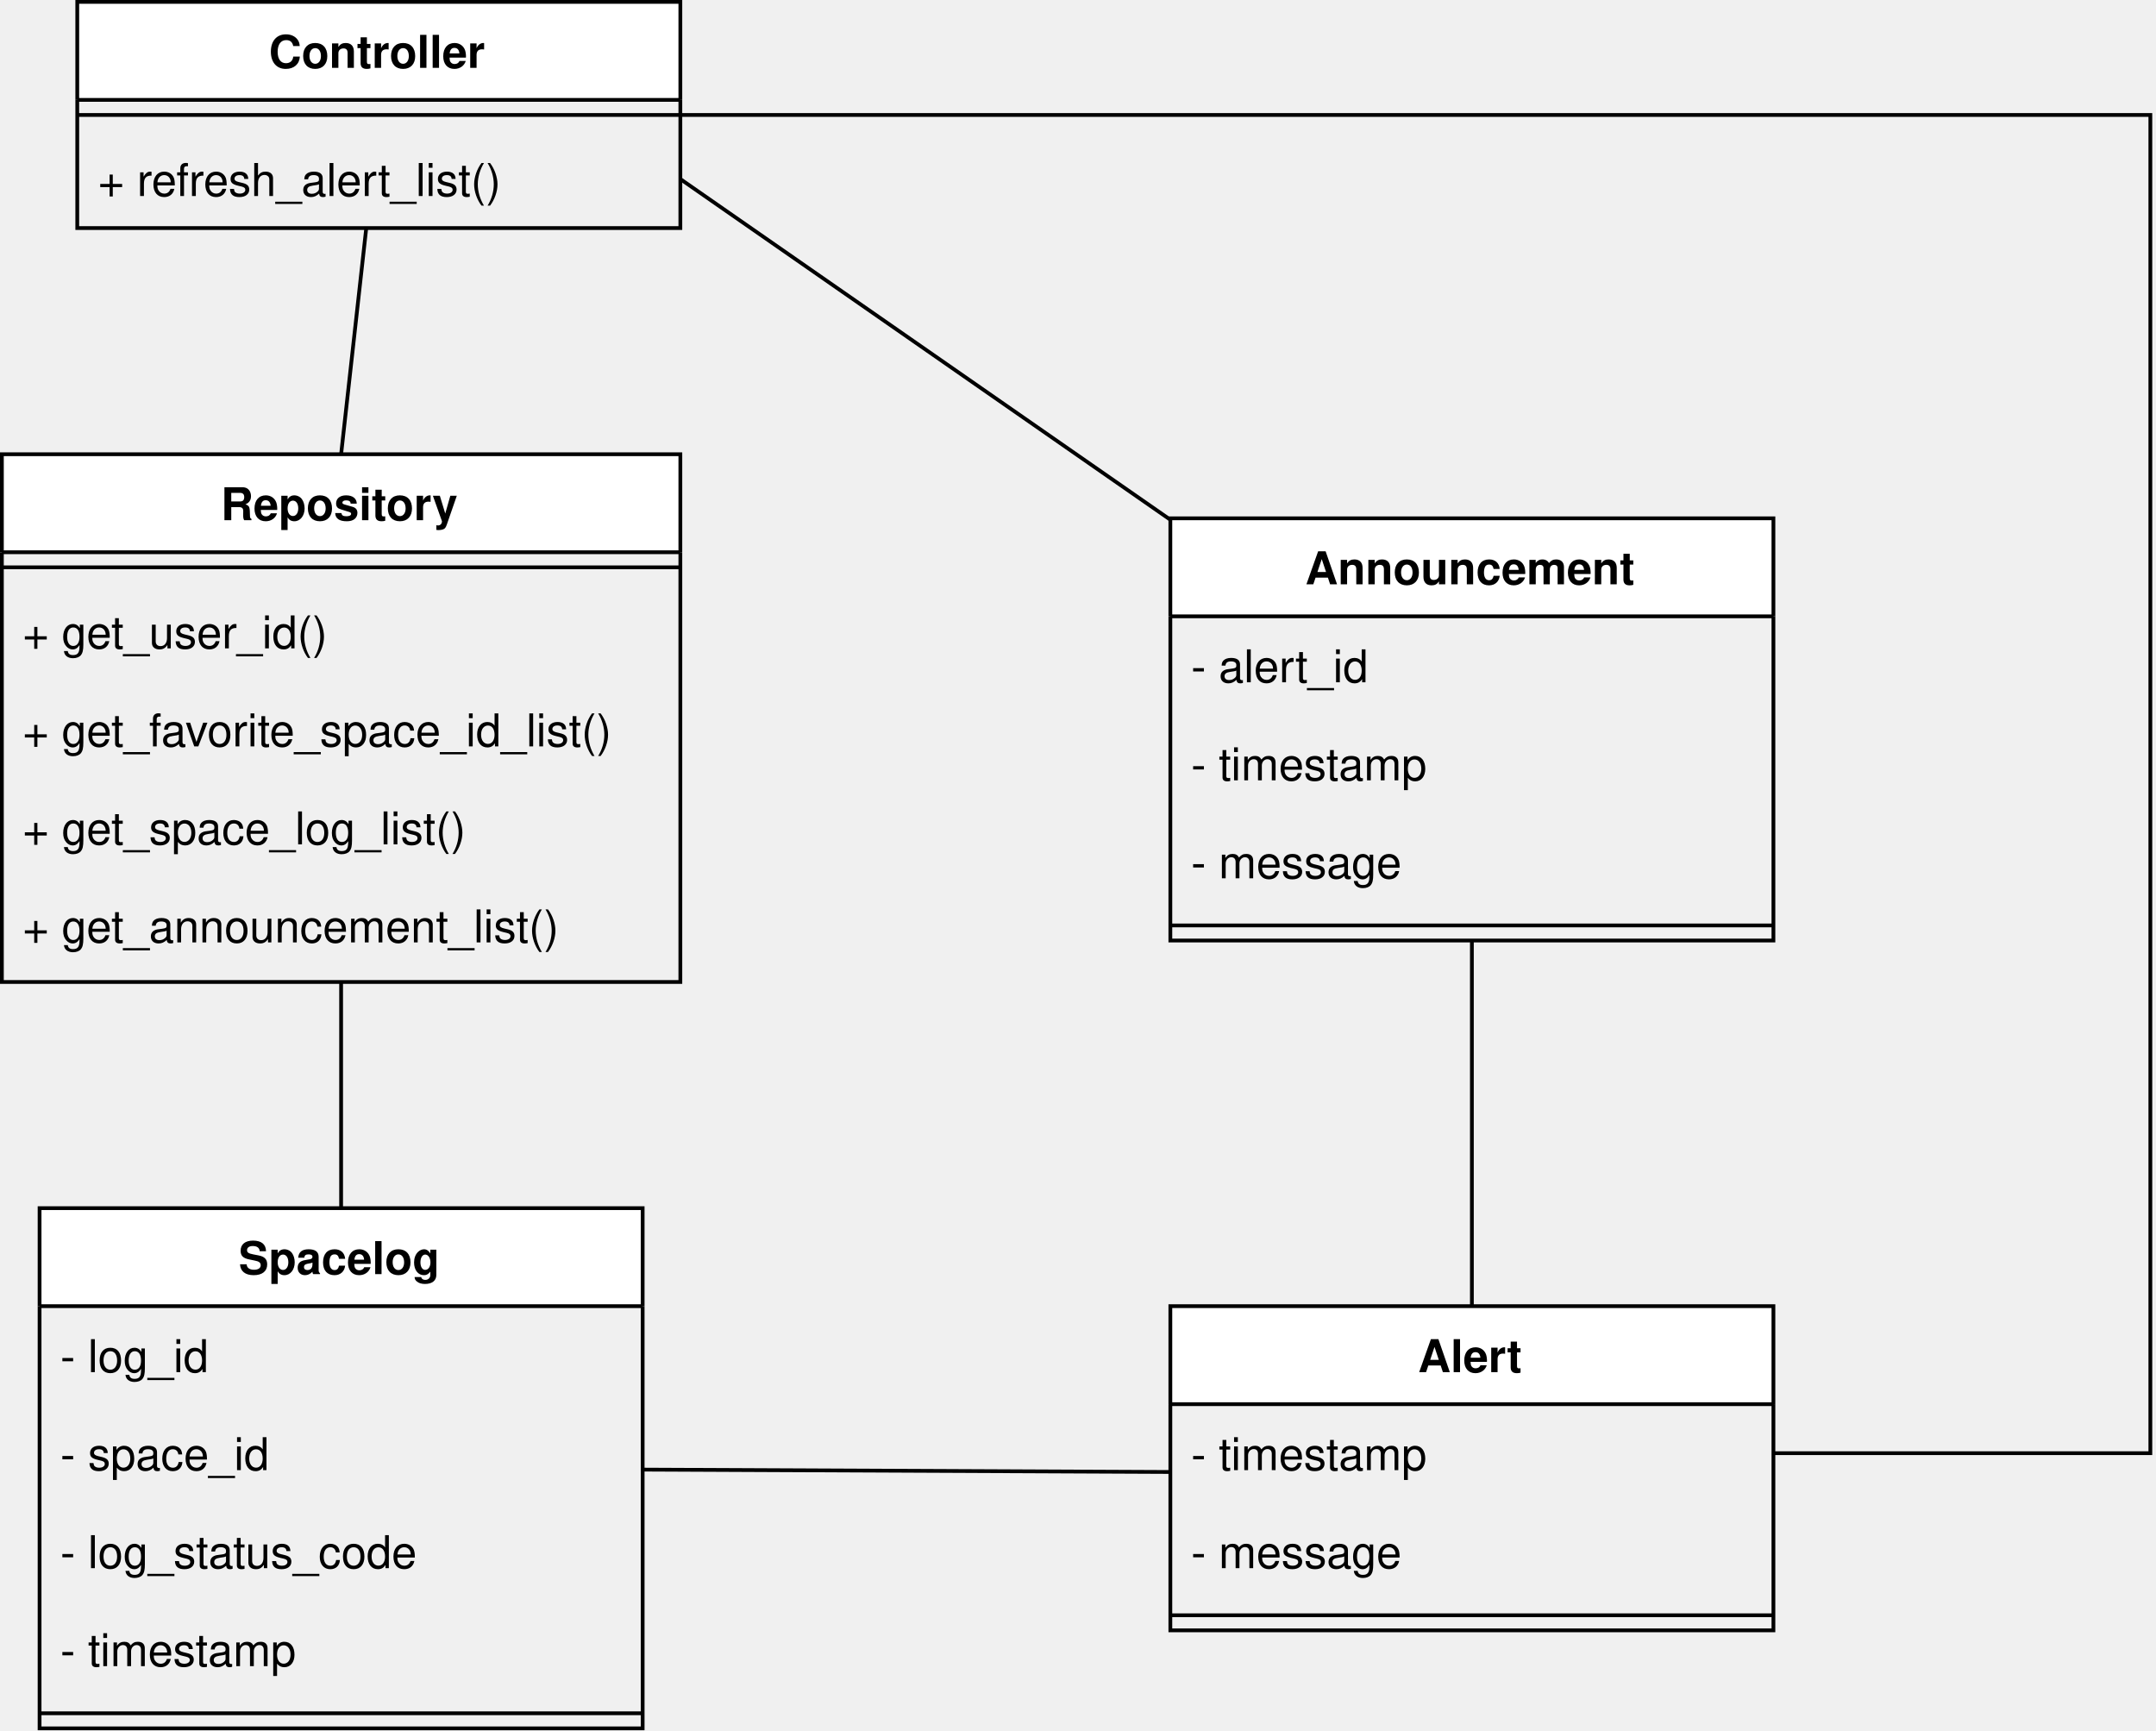
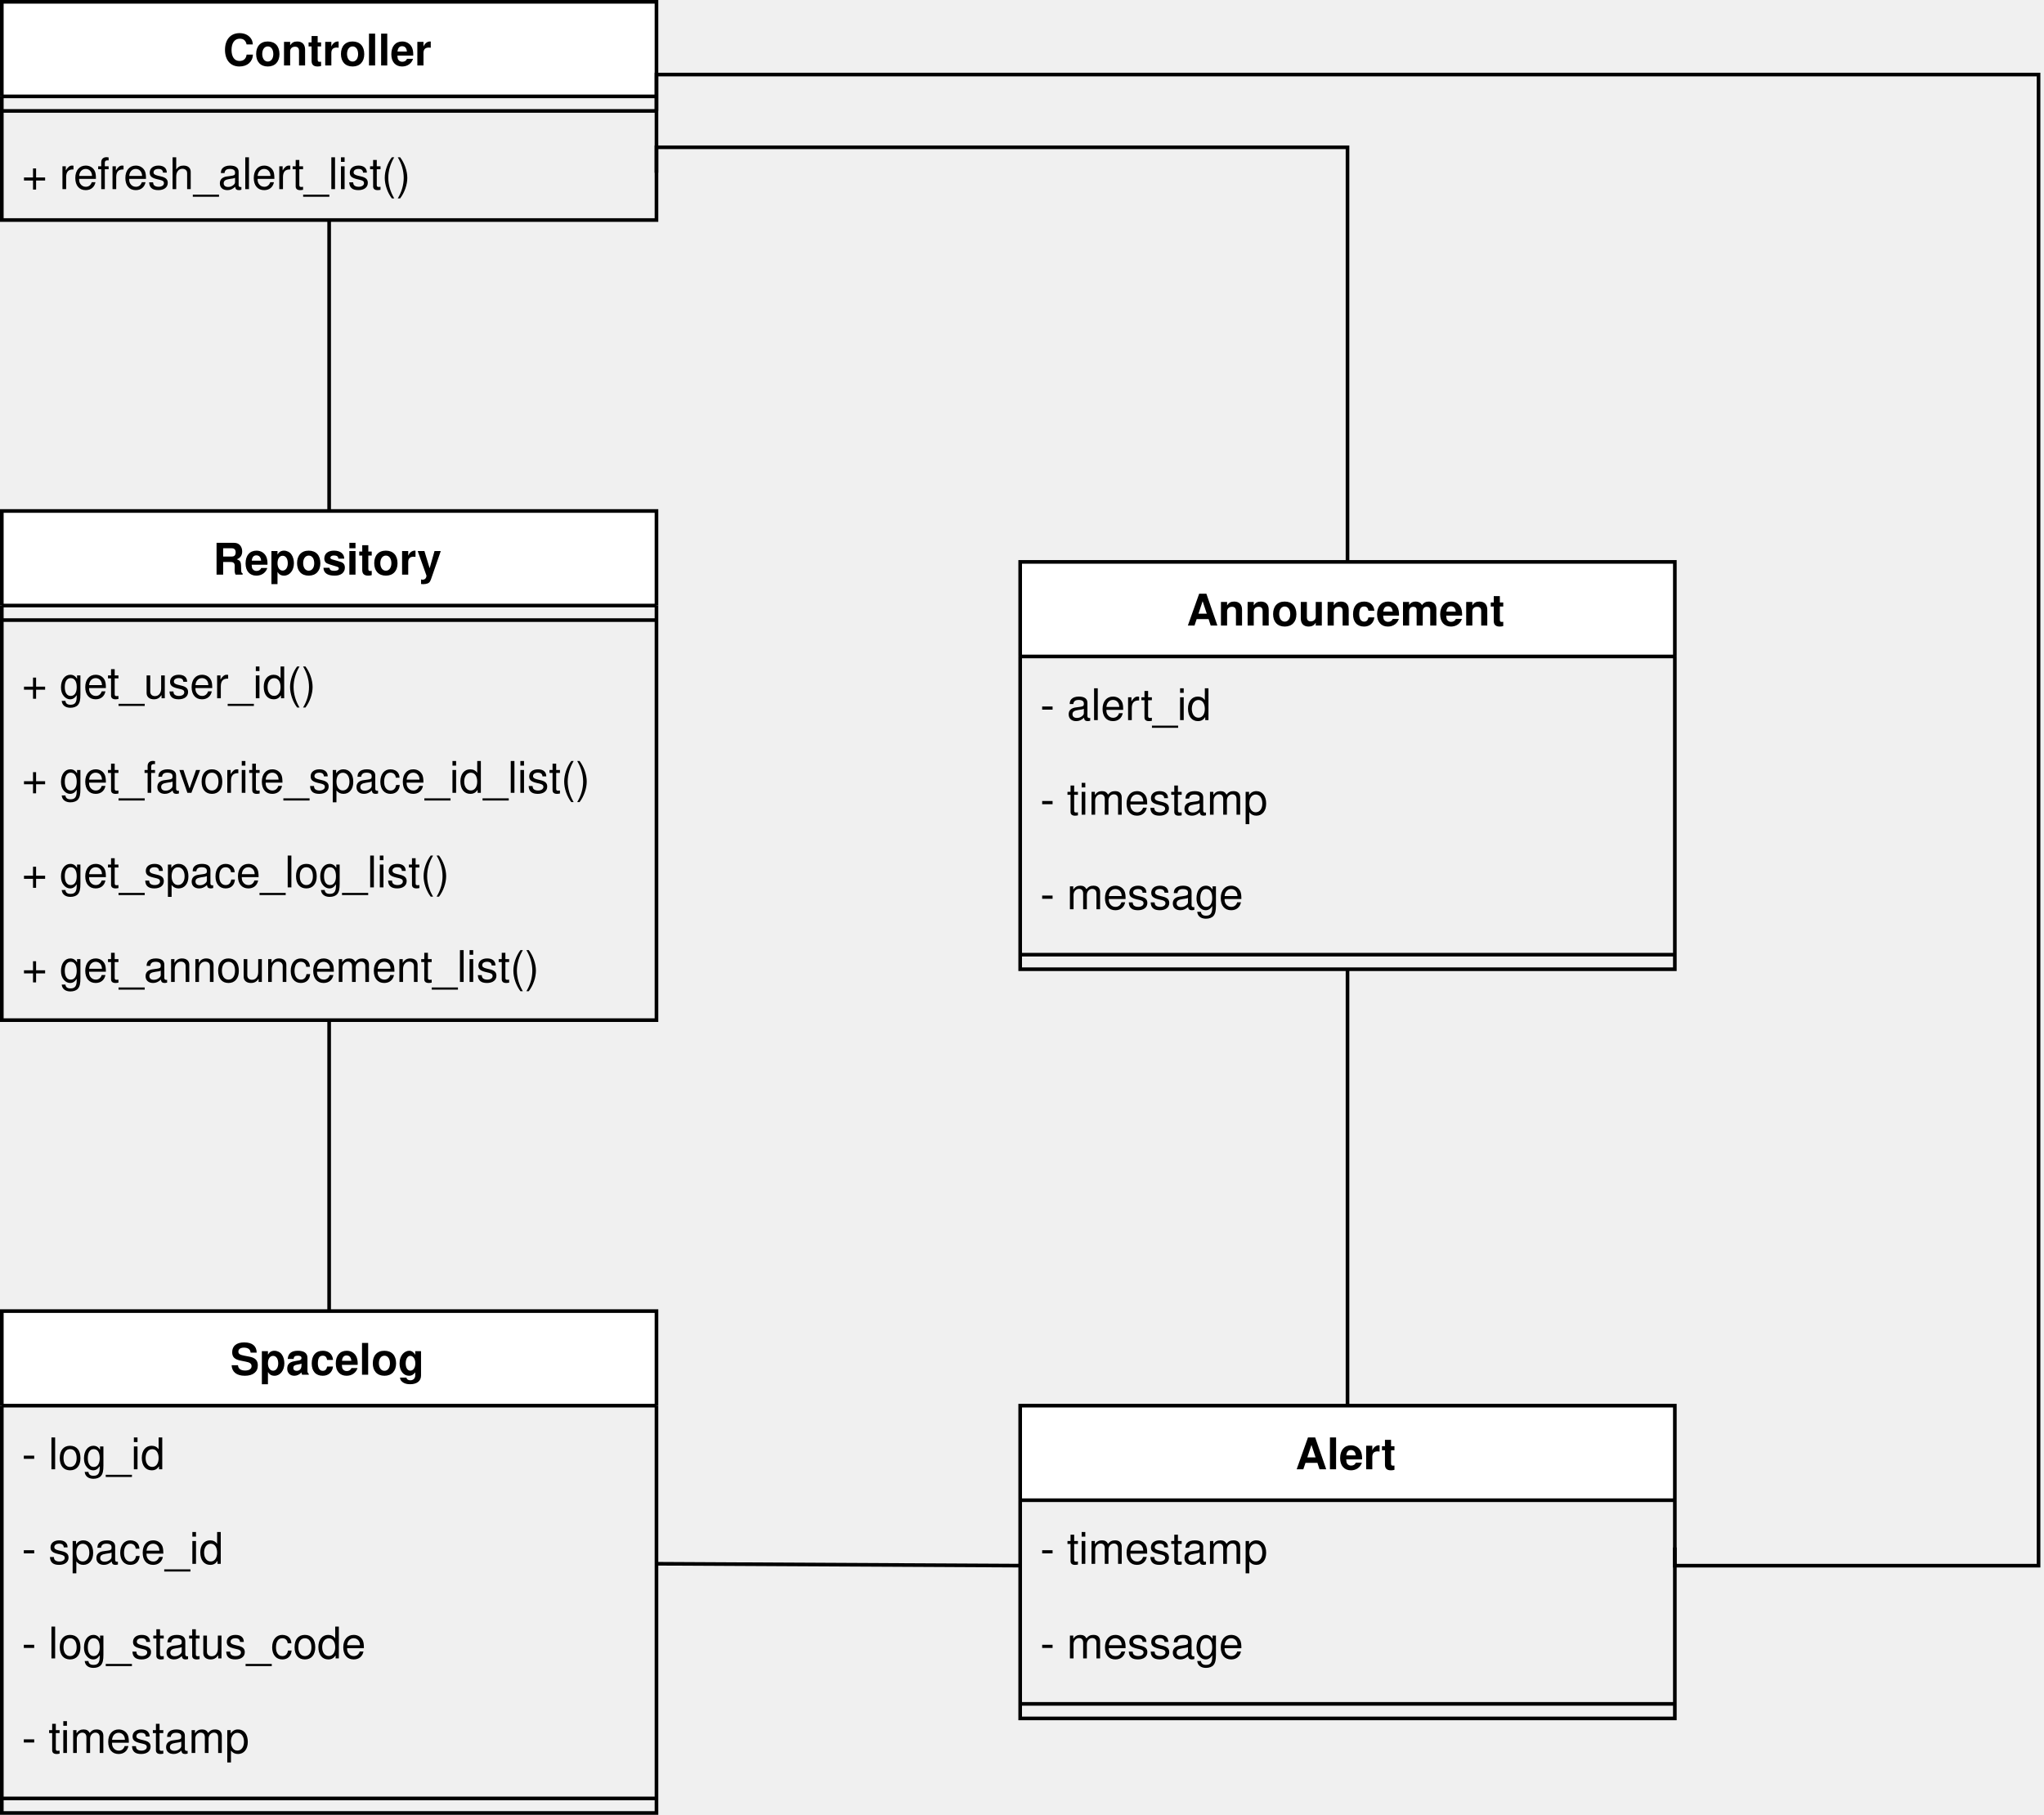
- <svg xmlns="http://www.w3.org/2000/svg" version="1.1" width="572px" height="459px" viewBox="-0.5 -0.5 572 459" content="&lt;mxfile host=&quot;Electron&quot; modified=&quot;2022-11-06T05:03:53.178Z&quot; agent=&quot;5.0 (Windows NT 10.0; Win64; x64) AppleWebKit/537.36 (KHTML, like Gecko) draw.io/13.9.9 Chrome/85.0.418.121 Electron/10.1.5 Safari/537.36&quot; etag=&quot;hzMXVy-kDaczZB9tBlDI&quot; version=&quot;13.9.9&quot; type=&quot;device&quot;&gt;&lt;diagram id=&quot;C5RBs43oDa-KdzZeNtuy&quot; name=&quot;Page-1&quot;&gt;7Ztbd9o4EMc/DefsPtDjCybwyCVJt6XZXLpN+sRRsDBqhMXKIkA+/Y5s+YYdwI25ZOMnmLEsW/qNpP/Ids3sTZeXHM0m35iNac3Q7GXN7NcMQ9eMBvxIzyrwWG0jcDic2KpQ7LgjLzg8U3nnxMZeqqBgjAoySztHzHXxSKR8iHO2SBcbM5q+6gw5OOO4GyGa9d4TW0wCb8s4i/2fMXEm4ZX1Zjs4MkVhYdUSb4Jstki4zPOa2eOMieDfdNnDVHZe2C/3f63u6eCpefnlxvsX/dP9+v3qRz2o7KLIKVETOHbFb1f98jS++Pyj8ethdn1xs9AuO49f6uoU7RnRueqvHnMFZ5RirlotVmFXegsypcgFqzuGUnfqiA42osRx4f8I7hDONLvPmAsCFDrqgGAz8I4mhNoDtGJz2Q5PoNFTaHUnjJMXqBZRVScc5kIFlNFMlbiTZ4JbAy/HHpS5DjtHj1wD5AlVZgQNQjOPPEY3PEXcIW6XCcGmYUVs7trYVlZE2zegS56i+JHn74hEoZO9gZeJgFSILjGbYsFXUEQdNUyFRA03vansRRy8kW+SCNzQh9R4caKqo6vdwvhCrgN98PrlGjteDoCkLococHeRwF3Zi14yEuFPoqWxy4/PArHayMRqJkIp8aNzIqZxEK2TC0OV4rHICdQpsW1ZXdeboRFxne8ycPt1PfYM/BP7Zuy5Vf1i+lEkkEBBoMnQoegR02vmEUGYrJ8HZbszRlzhd57VrVl938MFjD64Y0T8oMIQwAssgzgn3DYO5+3htkpj3Ia79XpwpTAXZWrlMIXGahyPYRBPhjCNczGkxBN//JmhDW0U24EGM0+aXSPLTroYnDum/qifQBhgN4dnmlsX+qqnfbIkQaMHth7bR4NqNn5vDJdGVTe2D1Xs2h25vIPlMn/UgkfN9roWmBdEXneX6Tg9d2P66JcNQ0G6lkQ8yMPAJrB+hoXhf3+ZNFbKKDbHe2zOR3hTryjJAcuag3cAju2UssnizuPLMUWCPKfFz4Y14VqGc7wemNraemCtLStBK9VZSbWxVpGxVpGhmemKgl7IVFTWYhF2diIEb/FMTsNMBXilbA6sbPS1iGjlSI1WzjQVaZJi0say3o+0McxK22xbBqMR/SZxkxdg+xI3Rp5ileoGJr7h3MN8SOyPK2uK88zTNXk8y9A1rb/7DyviNG9EZ9CrX10tFl/dut7aAHSMnmEWF3goCWBA+8Fla3G+eanuYflmRUPMN8BKmVNxLci1teM8vD+uzQ1ckevCuj7CU2h2hbYgWj1M9Y7GtqFnaMnEKZTwKrdMK2DoqQlzmIvogPkSSCqgX1iIlRLlaC5YWmtBx/FVIoGU5s/ksTiF9K1VZOWkuYm8tpjaTuaYub0R7lVvzTFD1FuTzJ0TyjdRtMwDU0wyrGufTK21FSRY15gTaLDMA0+Fbn7B9knRDe87Mf/eydUUFtMM9neWigeub2iZKlg0QS8WJwVybiOdAzfycu68HFg3S0iK8mNBz8RCHUypq+C8VxbeINPtMcp4PNTGMM7WXP+jBXrzQCp9g39v67OR1V6Sd5gkVcTLJm7lKLLDEs8+1AlHOMy2Yu4NR8zGFfiywZ+1jg0+u98lwQuQTAB+OquQl41c1w74qC//no0M8wxmtXOd3a4uzvg0d7DTAUzcCaQJ++Vu7qjj9qbisjtlHfmovpLz+5Tz1pqct7RdX9/Y2/DP7ohXU36RoV/KQ63DzvjtXOQA3JOvYlbASwZ+dD1vVkv825f4wth3VfP7WuEbWch73ZGNDP+9rHiT/TT21U21P711X13lviey8WodGOLawxHt9CFuHK0nQtHMvh3USTy0rDT3ITW30T7bbWKOHo2WHw/5+yzBu9LVluq2tTgaTu9Hc5vZdLtKs/aK/Piqu0qzDgr86LvnZt7LhVWaVSjNKo595x30feVZlrVRosdq/Dz2fpi0K+z10j6ZKfZ5DDQVrRIFVCzHNa999HLWWtufbVjJ+NhaXm9ra/EU3MGO3xqAGX+NHBSPv+k2z/8D&lt;/diagram&gt;&lt;/mxfile&gt;">
+ <svg xmlns="http://www.w3.org/2000/svg" version="1.1" width="562px" height="499px" viewBox="-0.5 -0.5 562 499" content="&lt;mxfile host=&quot;app.diagrams.net&quot; modified=&quot;2022-11-11T05:28:41.187Z&quot; agent=&quot;5.0 (Windows NT 10.0; Win64; x64) AppleWebKit/537.36 (KHTML, like Gecko) Chrome/107.0.0.0 Safari/537.36&quot; etag=&quot;2V2Dhy_7u2sbdefEV4W7&quot; version=&quot;20.5.2&quot; type=&quot;device&quot;&gt;&lt;diagram id=&quot;C5RBs43oDa-KdzZeNtuy&quot; name=&quot;Page-1&quot;&gt;7Vvbdto4FP0a1pp5oMsXTMgjlySdlmZy6TTpE0vBAtQIi7FFwPn6ObIlX7ADdoIhmfoJdCzJlvY+0tlHdsPsz9cXLlrMvjEb04ah2euGOWgYhq6bp/AjLH5oOTHaoWHqEltWig235BlLoyatS2JjL1WRM0Y5WaSNY+Y4eMxTNuS6bJWuNmE0fdcFmuKM4XaMaNZ6R2w+C60d4yS2f8ZkOlN31ttywHOkKsuReDNks1XCZJ41zL7LGA//zdd9TMXkqXm5+8u/o8PH9sWXa+9f9E/v6/fLH82ws/MyTaIhuNjhr+76+XFy/vlH69f94ur8eqVddB++NGUT7QnRpZyvPnO4yyjFrhw199VUeisyp8iBUm8CtW7lFR3KiJKpA//H8ITQ0uw9YZcTQKErL3C2AOt4Rqg9RD5binF4HI0fVak3Yy55hm4RlX3CZZdLQgHpkjVuRUswa2B1sQd1rtTk6JFpiDwu64xhQGjhkYfogefInRKnxzhnc9URWzo2tmUpQjsowJQ8RvwR7QtCIqETs4HXCUJKiC4wm2Pu+lBFXm1JRKS36aq8irmrd6RtluBtW9qQdJdp1HN0sxtwL+RMYQqiuxlmgdu1c26nFgF1O0QBdgdx3BOT6CWJCH8SA41NAT1LULWVoWqGoJQE5JzxecyhTeAUUyme8Byezolti+563gKNiTP9Lng7aOqxZRg0HJix5UbOixmQiCOOQp4J5lD0gOkV8wgnTPTvhnV7C0YcHkye1WtYg8DicnA+eGJEAk5h4O8KCw7nsG2rN+9mm5+GcRe7Oi+TKwVzWUytHExhsJqLJ+DDsxGs4i4fUeLxP/7MoA1j5LsBDReeNHatLHbCxKDthAZOPwMaYCcHzzRuPZirvvbJEggafSjrcflooJqtYqBu+vDeUNWN3a6KHbsrdncoOSzwWrDIxV7XwuI5Efctshqnl25MH4K6igrCtCb8XlwGbMLST1UZ/g/WyYIvC+WWeI8t3THeNisy4oBdbYoLAI7tVGCThTtvjXYxRZw8pWOfLXvClaBzvB+Y2sZ+YG1sK+EoZatksLHRkbHRkaGZ6Y7CWch0tK/NQk12goI3eCGWYSYJXgc2Rw1sjE7BwCYKScpFNpb1cSIbw6xDm127YOTQHya2MfICVhHcwLo3WnrYHRH7941qyuN5yLCm8/fg3ifT9jXvDvvNy8vV6qvT1DtbAJ2gJ1jEOR4JBDBA+5tHreXxbRfcEKrDNxszxPiGsFI2rXEtiWun4DpcHa7tLbgix4F9fYznMOwa2pLQ6krpHQ3blp5BS+gmFcFLaZkOgGGmZmzKHESHLAiBRAT0C3Puy5gcLTlLx1owca6f0I+i+DN5LVaQQcmPSjkqNyFrywXbSYmZOxsqU71TYiqod2rMwnryTSha5oFRTGLY1D6ZWmcnkFC6wi6BAQsZ+F7Qza94+q7QVc+dWH9vxW4Km2kG9g+mxEPTN7ROVSyrz8vx5NWS29KKSm5zD5oonwp6hgpNKIqwCtq9sO+GQrfPKHNjT5uAm22Y/kf783Y/2rsErmx7NrKhl8BbaaQa8X0jbh07IDOyRzrKw2Gx5UtvNGY2roHfN/AnnWMDn013CeA5REwA/HxRQ75vyHXt2BkxlacukLjOZqvLY/w+E9hpAhNnBiqhWtzNgnFcZVFcNlHWFQf1dTRfZTRvGhvhfOEDjsrcP5sQr5f8Mq5f2ZlWdSv+aS7kALgn3sOsAd8z4EeP5816i3/7Fl8a9qLRfFU7fCsLcjIhG+dez2LrHvOzUSF4SStOub8yy37Yl7/y3UhmuHdm5qV83l/qNmgK04P8RAVJ/7jnjde3Wno61lDke/F1L2NrffgTPsFrX5vJPzXYTtKqz360N7LyAAzbuhq9k9MBM/vyUzdxJltrikNqCuO0YEohOvndPx/y80jhm+B1ynhXrBG508fRFGY2nVDLyEohP76qqGXkQQE/+umAmffuZC0jS8nI8rAXPiGoSkda1tYQ/YPqSD2pIiNNeRAdqZDa20dE1epIa+MzIOtku45sv7G++qKjsE5tb9Gp2dG0N55OudKOr6N2C14oxt+Rh9Xjr/HNs/8A&lt;/diagram&gt;&lt;/mxfile&gt;">
  <defs>
-     <clipPath id="mx-clip-24-39-152-26-0">
-       <rect x="24" y="39" width="152" height="26" />
+     <clipPath id="mx-clip-4-39-172-26-0">
+       <rect x="4" y="39" width="172" height="26" />
    </clipPath>
-     <clipPath id="mx-clip-4-159-172-26-0">
-       <rect x="4" y="159" width="172" height="26" />
+     <clipPath id="mx-clip-4-179-172-26-0">
+       <rect x="4" y="179" width="172" height="26" />
    </clipPath>
-     <clipPath id="mx-clip-4-185-172-26-0">
-       <rect x="4" y="185" width="172" height="26" />
+     <clipPath id="mx-clip-4-205-172-26-0">
+       <rect x="4" y="205" width="172" height="26" />
    </clipPath>
-     <clipPath id="mx-clip-4-211-172-26-0">
-       <rect x="4" y="211" width="172" height="26" />
+     <clipPath id="mx-clip-4-231-172-26-0">
+       <rect x="4" y="231" width="172" height="26" />
    </clipPath>
-     <clipPath id="mx-clip-4-237-172-26-0">
-       <rect x="4" y="237" width="172" height="26" />
+     <clipPath id="mx-clip-4-257-172-26-0">
+       <rect x="4" y="257" width="172" height="26" />
    </clipPath>
-     <clipPath id="mx-clip-14-351-152-26-0">
-       <rect x="14" y="351" width="152" height="26" />
+     <clipPath id="mx-clip-4-391-172-26-0">
+       <rect x="4" y="391" width="172" height="26" />
    </clipPath>
-     <clipPath id="mx-clip-14-377-152-26-0">
-       <rect x="14" y="377" width="152" height="26" />
+     <clipPath id="mx-clip-4-417-172-26-0">
+       <rect x="4" y="417" width="172" height="26" />
    </clipPath>
-     <clipPath id="mx-clip-14-403-152-26-0">
-       <rect x="14" y="403" width="152" height="26" />
+     <clipPath id="mx-clip-4-443-172-26-0">
+       <rect x="4" y="443" width="172" height="26" />
    </clipPath>
-     <clipPath id="mx-clip-14-429-152-26-0">
-       <rect x="14" y="429" width="152" height="26" />
+     <clipPath id="mx-clip-4-469-172-26-0">
+       <rect x="4" y="469" width="172" height="26" />
    </clipPath>
-     <clipPath id="mx-clip-314-377-152-26-0">
-       <rect x="314" y="377" width="152" height="26" />
+     <clipPath id="mx-clip-284-417-172-26-0">
+       <rect x="284" y="417" width="172" height="26" />
    </clipPath>
-     <clipPath id="mx-clip-314-403-152-26-0">
-       <rect x="314" y="403" width="152" height="26" />
+     <clipPath id="mx-clip-284-443-172-26-0">
+       <rect x="284" y="443" width="172" height="26" />
    </clipPath>
-     <clipPath id="mx-clip-314-168-152-26-0">
-       <rect x="314" y="168" width="152" height="26" />
+     <clipPath id="mx-clip-284-185-172-26-0">
+       <rect x="284" y="185" width="172" height="26" />
    </clipPath>
-     <clipPath id="mx-clip-314-194-152-26-0">
-       <rect x="314" y="194" width="152" height="26" />
+     <clipPath id="mx-clip-284-211-172-26-0">
+       <rect x="284" y="211" width="172" height="26" />
    </clipPath>
-     <clipPath id="mx-clip-314-220-152-26-0">
-       <rect x="314" y="220" width="152" height="26" />
+     <clipPath id="mx-clip-284-237-172-26-0">
+       <rect x="284" y="237" width="172" height="26" />
    </clipPath>
  </defs>
  <g>
-     <path d="M 20 26 L 20 0 L 180 0 L 180 26" fill="#ffffff" stroke="#000000" stroke-miterlimit="10" pointer-events="all" />
-     <path d="M 20 26 L 20 60 L 180 60 L 180 26" fill="none" stroke="#000000" stroke-miterlimit="10" pointer-events="none" />
-     <path d="M 20 26 L 180 26" fill="none" stroke="#000000" stroke-miterlimit="10" pointer-events="none" />
-     <g fill="#000000" font-family="Helvetica" font-weight="bold" pointer-events="none" text-anchor="middle" font-size="12px">
-       <text x="99.5" y="17.5">Controller</text>
+     <path d="M 0 26 L 0 0 L 180 0 L 180 26" fill="rgb(255, 255, 255)" stroke="rgb(0, 0, 0)" stroke-miterlimit="10" pointer-events="all" />
+     <path d="M 0 26 L 0 60 L 180 60 L 180 26" fill="none" stroke="rgb(0, 0, 0)" stroke-miterlimit="10" pointer-events="none" />
+     <path d="M 0 26 L 180 26" fill="none" stroke="rgb(0, 0, 0)" stroke-miterlimit="10" pointer-events="none" />
+     <g fill="rgb(0, 0, 0)" font-family="Helvetica" font-weight="bold" pointer-events="none" text-anchor="middle" font-size="12px">
+       <text x="89.5" y="17.5">Controller</text>
    </g>
-     <path d="M 20 30 L 180 30" fill="none" stroke="#000000" stroke-miterlimit="10" pointer-events="none" />
-     <g fill="#000000" font-family="Helvetica" pointer-events="none" clip-path="url(#mx-clip-24-39-152-26-0)" font-size="12px">
-       <text x="25.5" y="51.5">+ refresh_alert_list()</text>
+     <path d="M 0 30 L 180 30" fill="none" stroke="rgb(0, 0, 0)" stroke-miterlimit="10" pointer-events="none" />
+     <g fill="rgb(0, 0, 0)" font-family="Helvetica" pointer-events="none" clip-path="url(#mx-clip-4-39-172-26-0)" font-size="12px">
+       <text x="5.5" y="51.5">+ refresh_alert_list()</text>
    </g>
-     <path d="M 90 120 L 96.67 60" fill="none" stroke="#000000" stroke-miterlimit="10" pointer-events="none" />
-     <path d="M 0 146 L 0 120 L 180 120 L 180 146" fill="#ffffff" stroke="#000000" stroke-miterlimit="10" pointer-events="none" />
-     <path d="M 0 146 L 0 260 L 180 260 L 180 146" fill="none" stroke="#000000" stroke-miterlimit="10" pointer-events="none" />
-     <path d="M 0 146 L 180 146" fill="none" stroke="#000000" stroke-miterlimit="10" pointer-events="none" />
-     <g fill="#000000" font-family="Helvetica" font-weight="bold" pointer-events="none" text-anchor="middle" font-size="12px">
-       <text x="89.5" y="137.5">Repository</text>
+     <path d="M 90 140 L 90 60" fill="none" stroke="rgb(0, 0, 0)" stroke-miterlimit="10" pointer-events="none" />
+     <path d="M 0 166 L 0 140 L 180 140 L 180 166" fill="rgb(255, 255, 255)" stroke="rgb(0, 0, 0)" stroke-miterlimit="10" pointer-events="none" />
+     <path d="M 0 166 L 0 280 L 180 280 L 180 166" fill="none" stroke="rgb(0, 0, 0)" stroke-miterlimit="10" pointer-events="none" />
+     <path d="M 0 166 L 180 166" fill="none" stroke="rgb(0, 0, 0)" stroke-miterlimit="10" pointer-events="none" />
+     <g fill="rgb(0, 0, 0)" font-family="Helvetica" font-weight="bold" pointer-events="none" text-anchor="middle" font-size="12px">
+       <text x="89.5" y="157.5">Repository</text>
    </g>
-     <path d="M 0 150 L 180 150" fill="none" stroke="#000000" stroke-miterlimit="10" pointer-events="none" />
-     <g fill="#000000" font-family="Helvetica" pointer-events="none" clip-path="url(#mx-clip-4-159-172-26-0)" font-size="12px">
-       <text x="5.5" y="171.5">+ get_user_id()</text>
+     <path d="M 0 170 L 180 170" fill="none" stroke="rgb(0, 0, 0)" stroke-miterlimit="10" pointer-events="none" />
+     <g fill="rgb(0, 0, 0)" font-family="Helvetica" pointer-events="none" clip-path="url(#mx-clip-4-179-172-26-0)" font-size="12px">
+       <text x="5.5" y="191.5">+ get_user_id()</text>
    </g>
-     <g fill="#000000" font-family="Helvetica" pointer-events="none" clip-path="url(#mx-clip-4-185-172-26-0)" font-size="12px">
-       <text x="5.5" y="197.5">+ get_favorite_space_id_list()</text>
+     <g fill="rgb(0, 0, 0)" font-family="Helvetica" pointer-events="none" clip-path="url(#mx-clip-4-205-172-26-0)" font-size="12px">
+       <text x="5.5" y="217.5">+ get_favorite_space_id_list()</text>
    </g>
-     <g fill="#000000" font-family="Helvetica" pointer-events="none" clip-path="url(#mx-clip-4-211-172-26-0)" font-size="12px">
-       <text x="5.5" y="223.5">+ get_space_log_list()</text>
+     <g fill="rgb(0, 0, 0)" font-family="Helvetica" pointer-events="none" clip-path="url(#mx-clip-4-231-172-26-0)" font-size="12px">
+       <text x="5.5" y="243.5">+ get_space_log_list()</text>
    </g>
-     <g fill="#000000" font-family="Helvetica" pointer-events="none" clip-path="url(#mx-clip-4-237-172-26-0)" font-size="12px">
-       <text x="5.5" y="249.5">+ get_announcement_list()</text>
+     <g fill="rgb(0, 0, 0)" font-family="Helvetica" pointer-events="none" clip-path="url(#mx-clip-4-257-172-26-0)" font-size="12px">
+       <text x="5.5" y="269.5">+ get_announcement_list()</text>
    </g>
-     <path d="M 90 320 L 90 260" fill="none" stroke="#000000" stroke-miterlimit="10" pointer-events="none" />
-     <path d="M 170 389.36 L 310 389.99" fill="none" stroke="#000000" stroke-miterlimit="10" pointer-events="none" />
-     <path d="M 10 346 L 10 320 L 170 320 L 170 346" fill="#ffffff" stroke="#000000" stroke-miterlimit="10" pointer-events="none" />
-     <path d="M 10 346 L 10 458 L 170 458 L 170 346" fill="none" stroke="#000000" stroke-miterlimit="10" pointer-events="none" />
-     <path d="M 10 346 L 170 346" fill="none" stroke="#000000" stroke-miterlimit="10" pointer-events="none" />
-     <g fill="#000000" font-family="Helvetica" font-weight="bold" pointer-events="none" text-anchor="middle" font-size="12px">
-       <text x="89.5" y="337.5">Spacelog</text>
+     <path d="M 90 360 L 90 280" fill="none" stroke="rgb(0, 0, 0)" stroke-miterlimit="10" pointer-events="none" />
+     <path d="M 180 429.47 L 280 429.99" fill="none" stroke="rgb(0, 0, 0)" stroke-miterlimit="10" pointer-events="none" />
+     <path d="M 0 386 L 0 360 L 180 360 L 180 386" fill="rgb(255, 255, 255)" stroke="rgb(0, 0, 0)" stroke-miterlimit="10" pointer-events="none" />
+     <path d="M 0 386 L 0 498 L 180 498 L 180 386" fill="none" stroke="rgb(0, 0, 0)" stroke-miterlimit="10" pointer-events="none" />
+     <path d="M 0 386 L 180 386" fill="none" stroke="rgb(0, 0, 0)" stroke-miterlimit="10" pointer-events="none" />
+     <g fill="rgb(0, 0, 0)" font-family="Helvetica" font-weight="bold" pointer-events="none" text-anchor="middle" font-size="12px">
+       <text x="89.5" y="377.5">Spacelog</text>
    </g>
-     <g fill="#000000" font-family="Helvetica" pointer-events="none" clip-path="url(#mx-clip-14-351-152-26-0)" font-size="12px">
-       <text x="15.5" y="363.5">- log_id</text>
+     <g fill="rgb(0, 0, 0)" font-family="Helvetica" pointer-events="none" clip-path="url(#mx-clip-4-391-172-26-0)" font-size="12px">
+       <text x="5.5" y="403.5">- log_id</text>
    </g>
-     <g fill="#000000" font-family="Helvetica" pointer-events="none" clip-path="url(#mx-clip-14-377-152-26-0)" font-size="12px">
-       <text x="15.5" y="389.5">- space_id</text>
+     <g fill="rgb(0, 0, 0)" font-family="Helvetica" pointer-events="none" clip-path="url(#mx-clip-4-417-172-26-0)" font-size="12px">
+       <text x="5.5" y="429.5">- space_id</text>
    </g>
-     <g fill="#000000" font-family="Helvetica" pointer-events="none" clip-path="url(#mx-clip-14-403-152-26-0)" font-size="12px">
-       <text x="15.5" y="415.5">- log_status_code</text>
+     <g fill="rgb(0, 0, 0)" font-family="Helvetica" pointer-events="none" clip-path="url(#mx-clip-4-443-172-26-0)" font-size="12px">
+       <text x="5.5" y="455.5">- log_status_code</text>
    </g>
-     <g fill="#000000" font-family="Helvetica" pointer-events="none" clip-path="url(#mx-clip-14-429-152-26-0)" font-size="12px">
-       <text x="15.5" y="441.5">- timestamp</text>
+     <g fill="rgb(0, 0, 0)" font-family="Helvetica" pointer-events="none" clip-path="url(#mx-clip-4-469-172-26-0)" font-size="12px">
+       <text x="5.5" y="481.5">- timestamp</text>
    </g>
-     <path d="M 10 454 L 170 454" fill="none" stroke="#000000" stroke-miterlimit="10" pointer-events="none" />
-     <path d="M 310 372 L 310 346 L 470 346 L 470 372" fill="#ffffff" stroke="#000000" stroke-miterlimit="10" pointer-events="none" />
-     <path d="M 310 372 L 310 432 L 470 432 L 470 372" fill="none" stroke="#000000" stroke-miterlimit="10" pointer-events="none" />
-     <path d="M 310 372 L 470 372" fill="none" stroke="#000000" stroke-miterlimit="10" pointer-events="none" />
-     <g fill="#000000" font-family="Helvetica" font-weight="bold" pointer-events="none" text-anchor="middle" font-size="12px">
-       <text x="389.5" y="363.5">Alert</text>
+     <path d="M 0 494 L 180 494" fill="none" stroke="rgb(0, 0, 0)" stroke-miterlimit="10" pointer-events="none" />
+     <path d="M 280 412 L 280 386 L 460 386 L 460 412" fill="rgb(255, 255, 255)" stroke="rgb(0, 0, 0)" stroke-miterlimit="10" pointer-events="none" />
+     <path d="M 280 412 L 280 472 L 460 472 L 460 412" fill="none" stroke="rgb(0, 0, 0)" stroke-miterlimit="10" pointer-events="none" />
+     <path d="M 280 412 L 460 412" fill="none" stroke="rgb(0, 0, 0)" stroke-miterlimit="10" pointer-events="none" />
+     <g fill="rgb(0, 0, 0)" font-family="Helvetica" font-weight="bold" pointer-events="none" text-anchor="middle" font-size="12px">
+       <text x="369.5" y="403.5">Alert</text>
    </g>
-     <g fill="#000000" font-family="Helvetica" pointer-events="none" clip-path="url(#mx-clip-314-377-152-26-0)" font-size="12px">
-       <text x="315.5" y="389.5">- timestamp</text>
+     <g fill="rgb(0, 0, 0)" font-family="Helvetica" pointer-events="none" clip-path="url(#mx-clip-284-417-172-26-0)" font-size="12px">
+       <text x="285.5" y="429.5">- timestamp</text>
    </g>
-     <g fill="#000000" font-family="Helvetica" pointer-events="none" clip-path="url(#mx-clip-314-403-152-26-0)" font-size="12px">
-       <text x="315.5" y="415.5">- message</text>
+     <g fill="rgb(0, 0, 0)" font-family="Helvetica" pointer-events="none" clip-path="url(#mx-clip-284-443-172-26-0)" font-size="12px">
+       <text x="285.5" y="455.5">- message</text>
    </g>
-     <path d="M 310 428 L 470 428" fill="none" stroke="#000000" stroke-miterlimit="10" pointer-events="none" />
-     <path d="M 310 137.38 L 180 47" fill="none" stroke="#000000" stroke-miterlimit="10" pointer-events="none" />
-     <path d="M 390 249 L 390 346" fill="none" stroke="#000000" stroke-miterlimit="10" pointer-events="none" />
-     <path d="M 310 163 L 310 137 L 470 137 L 470 163" fill="#ffffff" stroke="#000000" stroke-miterlimit="10" pointer-events="none" />
-     <path d="M 310 163 L 310 249 L 470 249 L 470 163" fill="none" stroke="#000000" stroke-miterlimit="10" pointer-events="none" />
-     <path d="M 310 163 L 470 163" fill="none" stroke="#000000" stroke-miterlimit="10" pointer-events="none" />
-     <g fill="#000000" font-family="Helvetica" font-weight="bold" pointer-events="none" text-anchor="middle" font-size="12px">
-       <text x="389.5" y="154.5">Announcement</text>
+     <path d="M 280 468 L 460 468" fill="none" stroke="rgb(0, 0, 0)" stroke-miterlimit="10" pointer-events="none" />
+     <path d="M 370 154 L 370 40 L 180 40 L 180 47" fill="none" stroke="rgb(0, 0, 0)" stroke-miterlimit="10" pointer-events="none" />
+     <path d="M 370 266 L 370 386" fill="none" stroke="rgb(0, 0, 0)" stroke-miterlimit="10" pointer-events="none" />
+     <path d="M 280 180 L 280 154 L 460 154 L 460 180" fill="rgb(255, 255, 255)" stroke="rgb(0, 0, 0)" stroke-miterlimit="10" pointer-events="none" />
+     <path d="M 280 180 L 280 266 L 460 266 L 460 180" fill="none" stroke="rgb(0, 0, 0)" stroke-miterlimit="10" pointer-events="none" />
+     <path d="M 280 180 L 460 180" fill="none" stroke="rgb(0, 0, 0)" stroke-miterlimit="10" pointer-events="none" />
+     <g fill="rgb(0, 0, 0)" font-family="Helvetica" font-weight="bold" pointer-events="none" text-anchor="middle" font-size="12px">
+       <text x="369.5" y="171.5">Announcement</text>
    </g>
-     <g fill="#000000" font-family="Helvetica" pointer-events="none" clip-path="url(#mx-clip-314-168-152-26-0)" font-size="12px">
-       <text x="315.5" y="180.5">- alert_id</text>
+     <g fill="rgb(0, 0, 0)" font-family="Helvetica" pointer-events="none" clip-path="url(#mx-clip-284-185-172-26-0)" font-size="12px">
+       <text x="285.5" y="197.5">- alert_id</text>
    </g>
-     <g fill="#000000" font-family="Helvetica" pointer-events="none" clip-path="url(#mx-clip-314-194-152-26-0)" font-size="12px">
-       <text x="315.5" y="206.5">- timestamp</text>
+     <g fill="rgb(0, 0, 0)" font-family="Helvetica" pointer-events="none" clip-path="url(#mx-clip-284-211-172-26-0)" font-size="12px">
+       <text x="285.5" y="223.5">- timestamp</text>
    </g>
-     <g fill="#000000" font-family="Helvetica" pointer-events="none" clip-path="url(#mx-clip-314-220-152-26-0)" font-size="12px">
-       <text x="315.5" y="232.5">- message</text>
+     <g fill="rgb(0, 0, 0)" font-family="Helvetica" pointer-events="none" clip-path="url(#mx-clip-284-237-172-26-0)" font-size="12px">
+       <text x="285.5" y="249.5">- message</text>
    </g>
-     <path d="M 310 245 L 470 245" fill="none" stroke="#000000" stroke-miterlimit="10" pointer-events="none" />
-     <path d="M 470 385 L 570 385 L 570 30 L 180 30" fill="none" stroke="#000000" stroke-miterlimit="10" pointer-events="none" />
+     <path d="M 280 262 L 460 262" fill="none" stroke="rgb(0, 0, 0)" stroke-miterlimit="10" pointer-events="none" />
+     <path d="M 460 425 L 460 430 L 560 430 L 560 20 L 180 20 L 180 30" fill="none" stroke="rgb(0, 0, 0)" stroke-miterlimit="10" pointer-events="none" />
  </g>
</svg>
